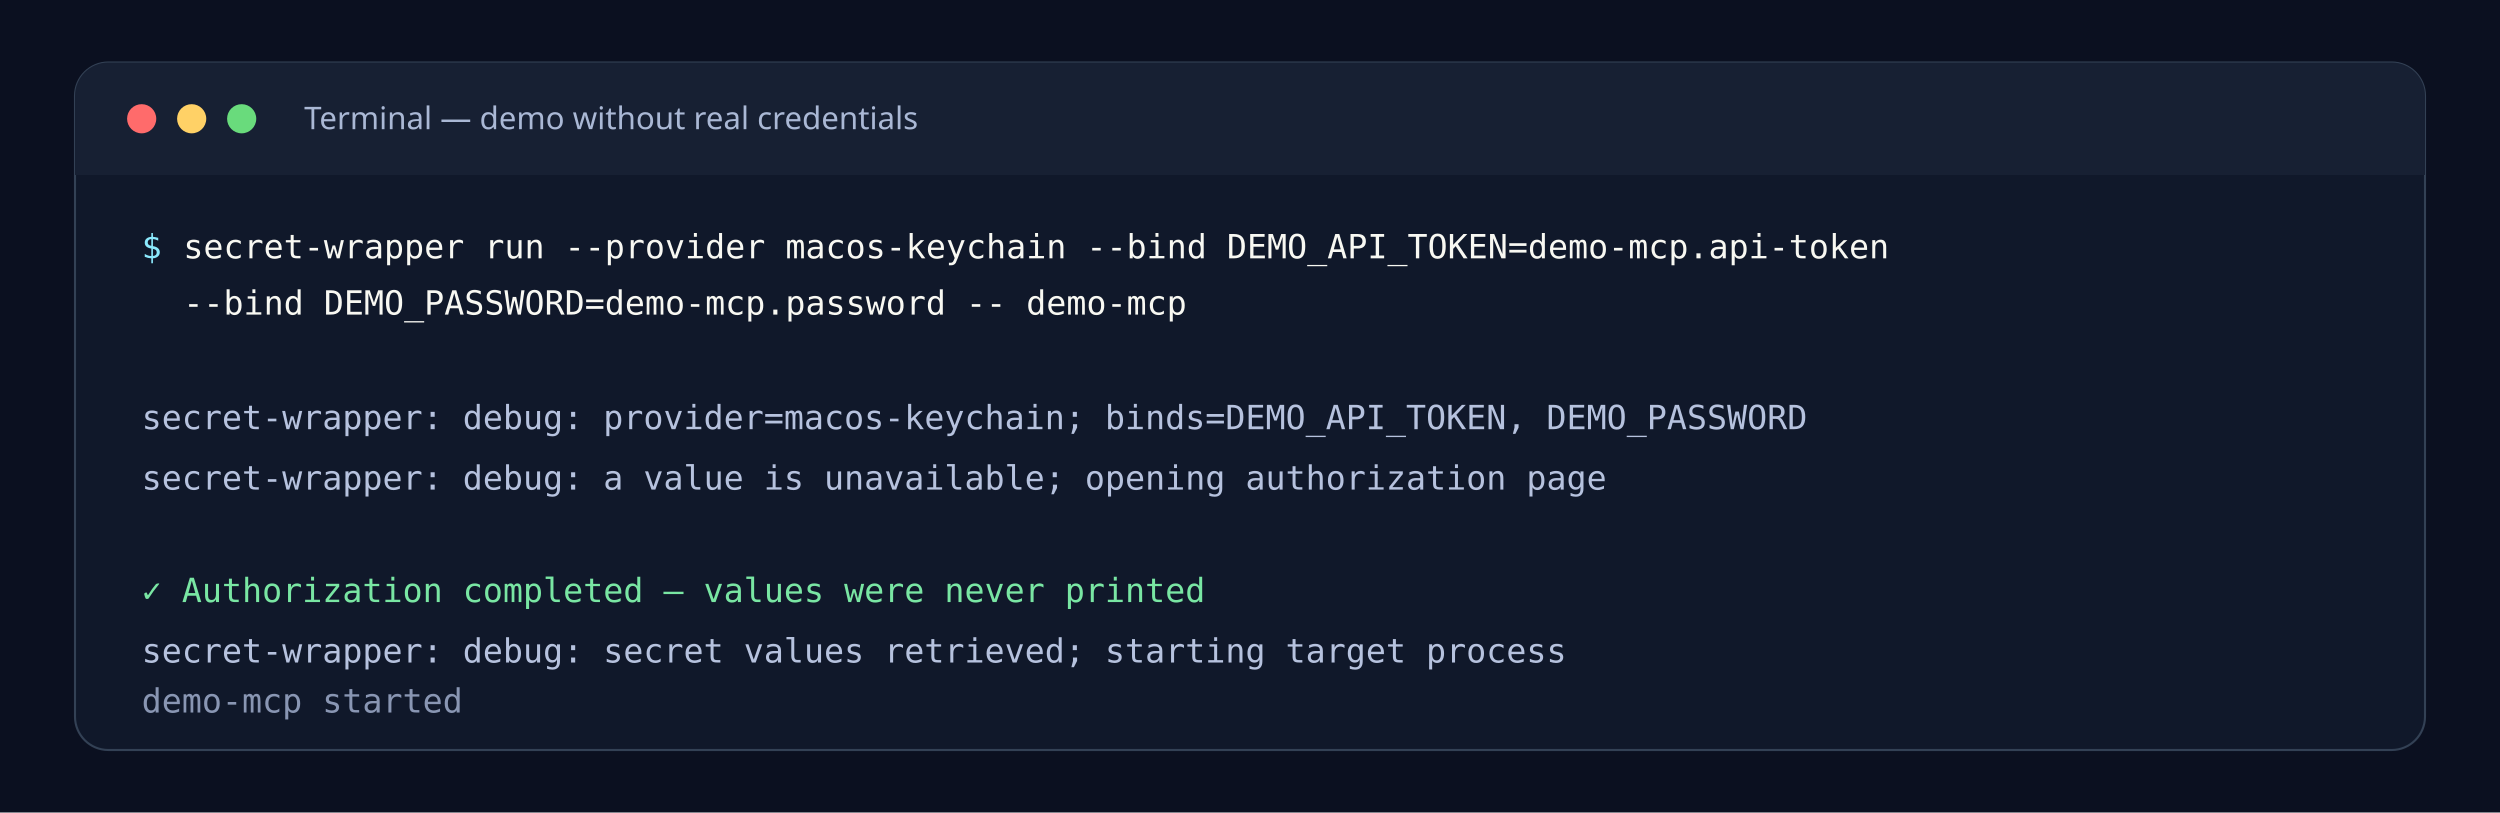
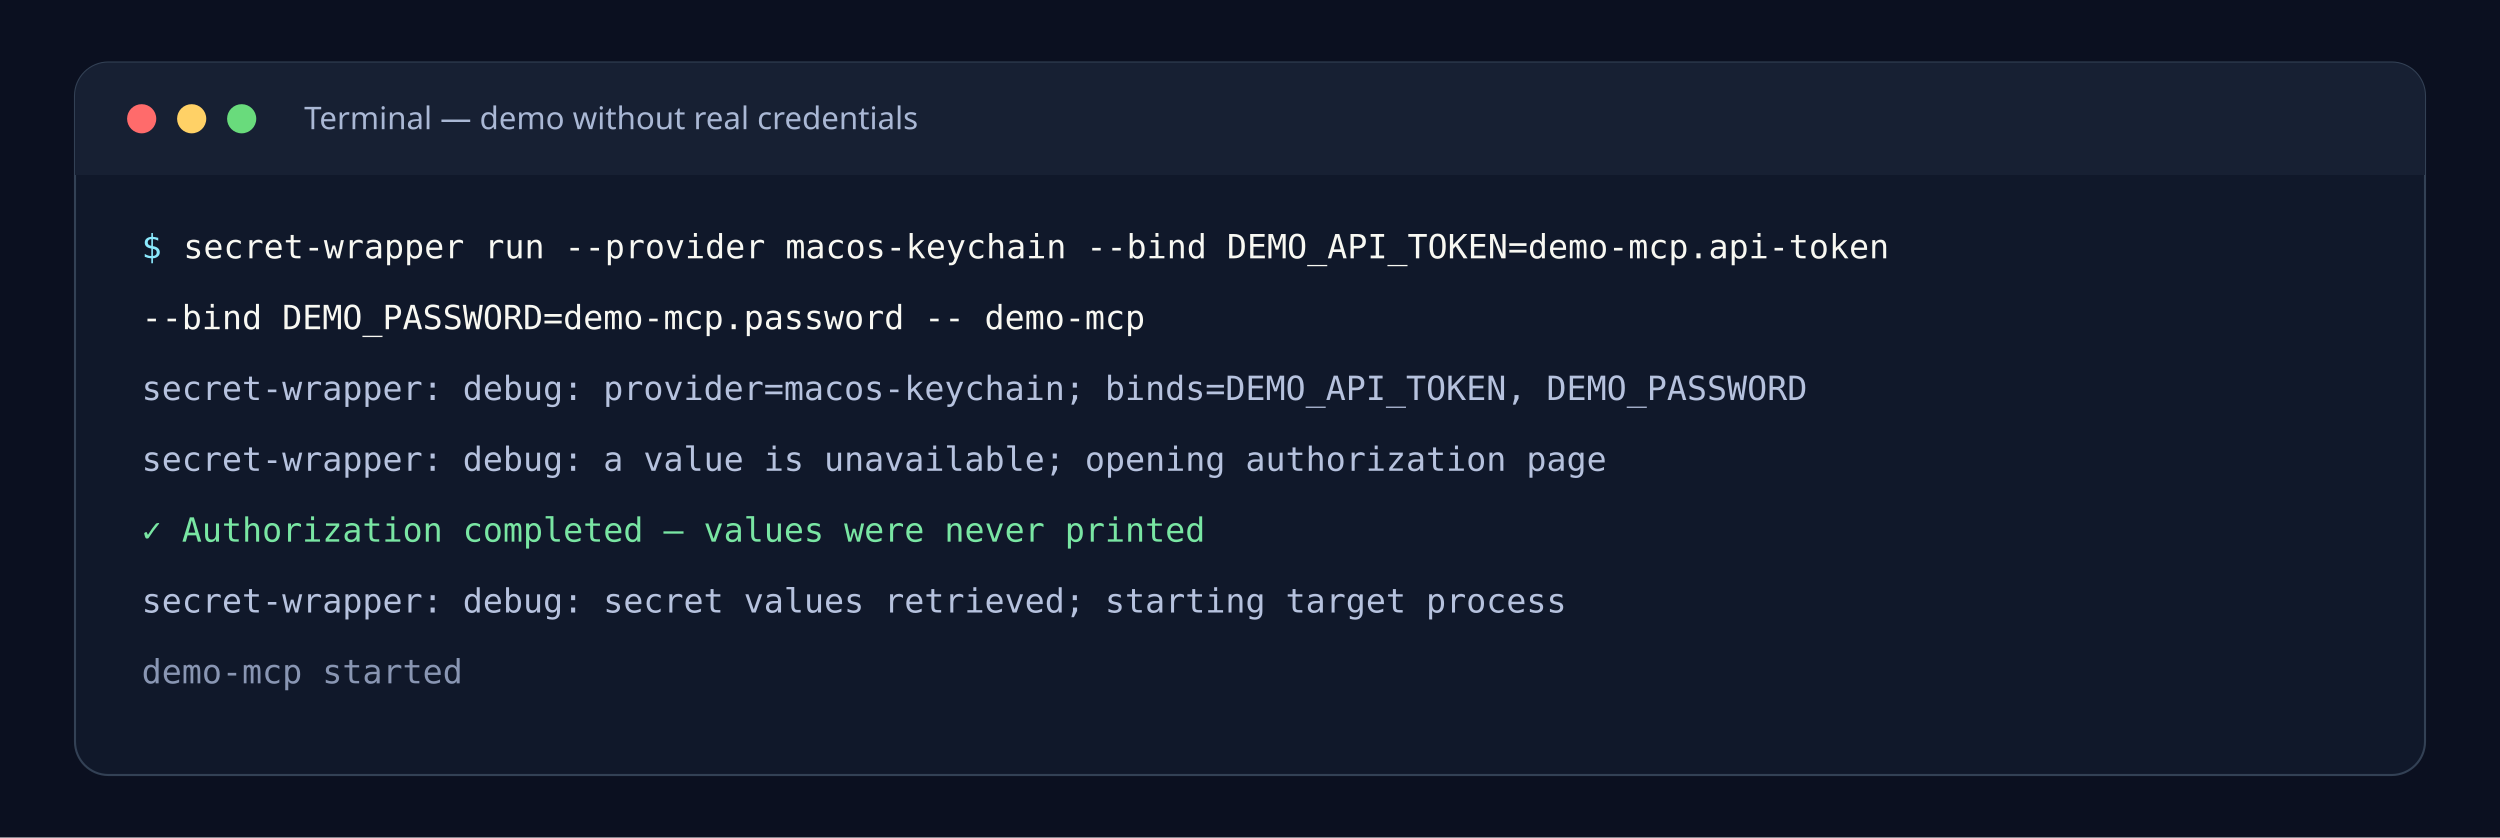
- <svg xmlns="http://www.w3.org/2000/svg" width="1200" height="390" viewBox="0 0 1200 390" role="img" aria-labelledby="title description">
-   <rect width="1200" height="390" fill="#0b1020" />
-   <rect x="36" y="30" width="1128" height="330" rx="16" fill="#10182a" stroke="#334155" />
+ <svg xmlns="http://www.w3.org/2000/svg" width="1200" height="402" viewBox="0 0 1200 402" role="img" aria-labelledby="title description">
+   <rect width="1200" height="402" fill="#0b1020" />
+   <rect x="36" y="30" width="1128" height="342" rx="16" fill="#10182a" stroke="#334155" />
  <rect x="36" y="30" width="1128" height="54" rx="16" fill="#172033" />
  <path d="M36 68h1128v16H36z" fill="#172033" />
  <circle cx="68" cy="57" r="7" fill="#ff6b6b" />
  <circle cx="92" cy="57" r="7" fill="#ffd166" />
  <circle cx="116" cy="57" r="7" fill="#69db7c" />
  <text x="146" y="62" fill="#aab8d5" font-family="system-ui, sans-serif" font-size="15">Terminal — demo without real credentials</text>
  <g font-family="ui-monospace, SFMono-Regular, Menlo, monospace" font-size="16">
    <text x="68" y="124" fill="#8be9fd">$</text>
    <text x="88" y="124" fill="#f8f8f2">secret-wrapper run --provider macos-keychain --bind DEMO_API_TOKEN=demo-mcp.api-token</text>
-     <text x="88" y="151" fill="#f8f8f2">--bind DEMO_PASSWORD=demo-mcp.password -- demo-mcp</text>
-     <text x="68" y="206" fill="#b6c2de">secret-wrapper: debug: provider=macos-keychain; binds=DEMO_API_TOKEN, DEMO_PASSWORD</text>
-     <text x="68" y="235" fill="#b6c2de">secret-wrapper: debug: a value is unavailable; opening authorization page</text>
-     <text x="68" y="289" fill="#79e6a3">✓ Authorization completed — values were never printed</text>
-     <text x="68" y="318" fill="#b6c2de">secret-wrapper: debug: secret values retrieved; starting target process</text>
-     <text x="68" y="342" fill="#8996b3">demo-mcp started</text>
+     <text x="68" y="158" fill="#f8f8f2">--bind DEMO_PASSWORD=demo-mcp.password -- demo-mcp</text>
+     <text x="68" y="192" fill="#b6c2de">secret-wrapper: debug: provider=macos-keychain; binds=DEMO_API_TOKEN, DEMO_PASSWORD</text>
+     <text x="68" y="226" fill="#b6c2de">secret-wrapper: debug: a value is unavailable; opening authorization page</text>
+     <text x="68" y="260" fill="#79e6a3">✓ Authorization completed — values were never printed</text>
+     <text x="68" y="294" fill="#b6c2de">secret-wrapper: debug: secret values retrieved; starting target process</text>
+     <text x="68" y="328" fill="#8996b3">demo-mcp started</text>
  </g>
</svg>
